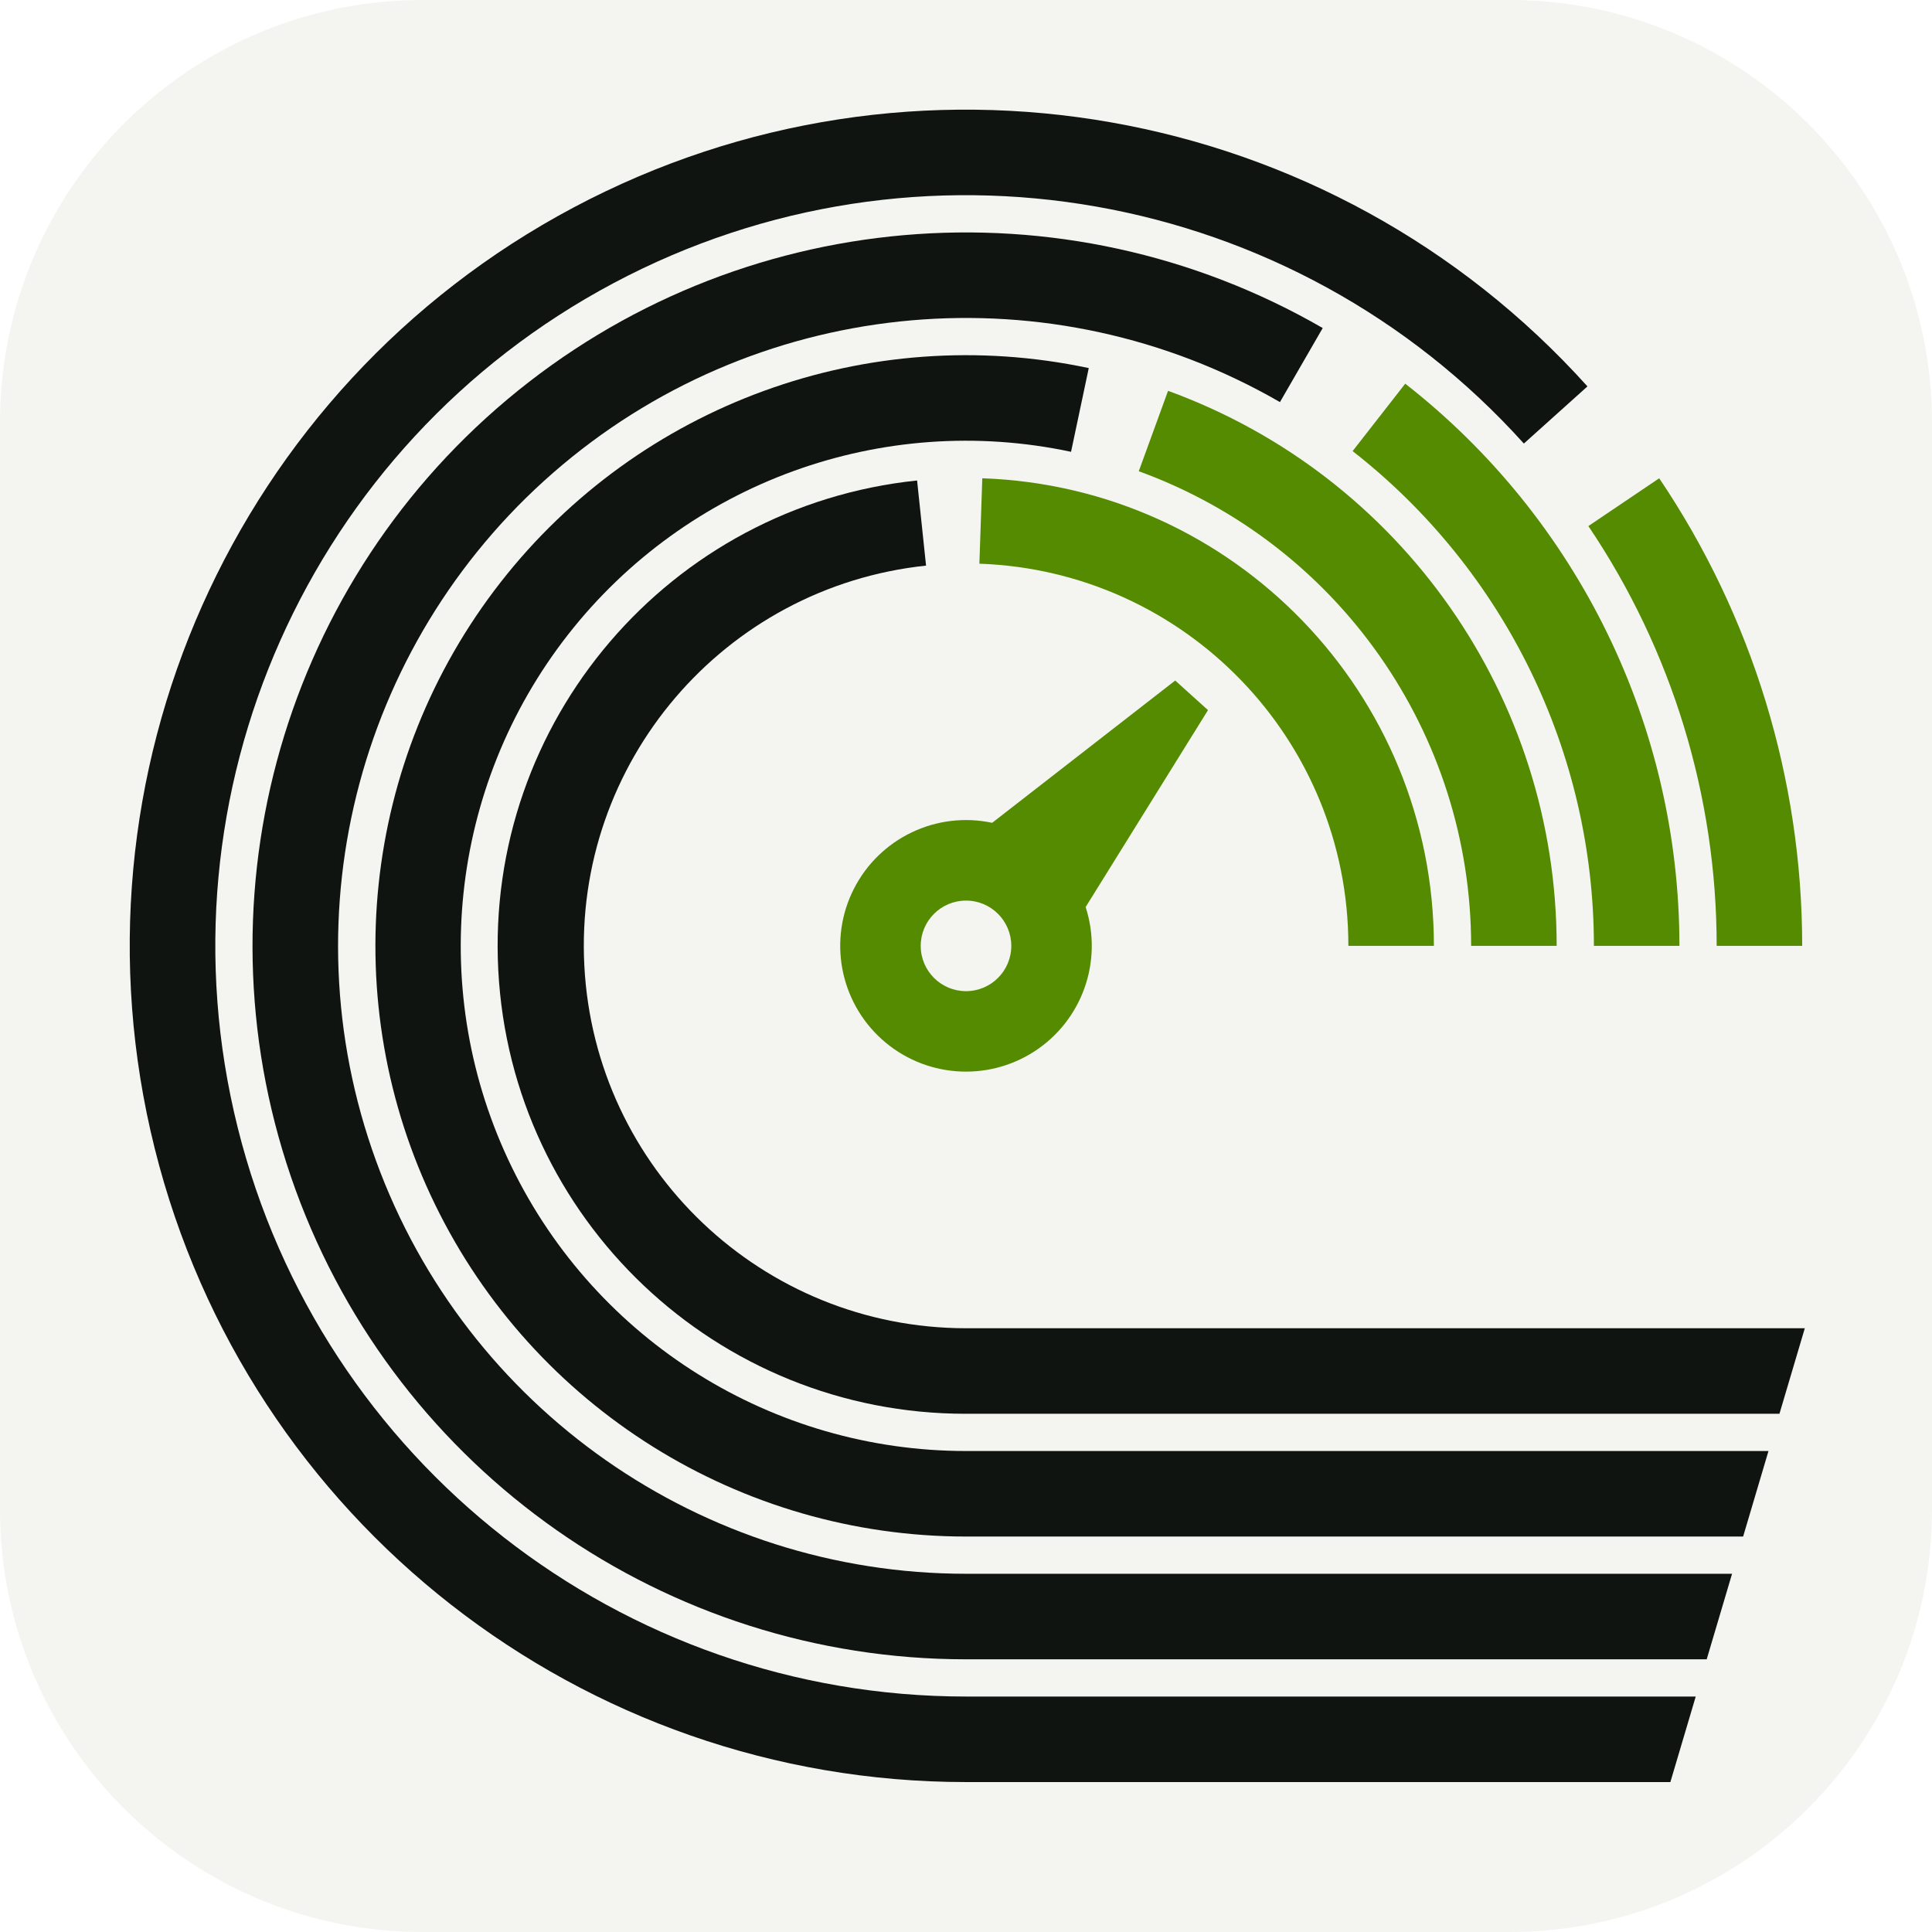
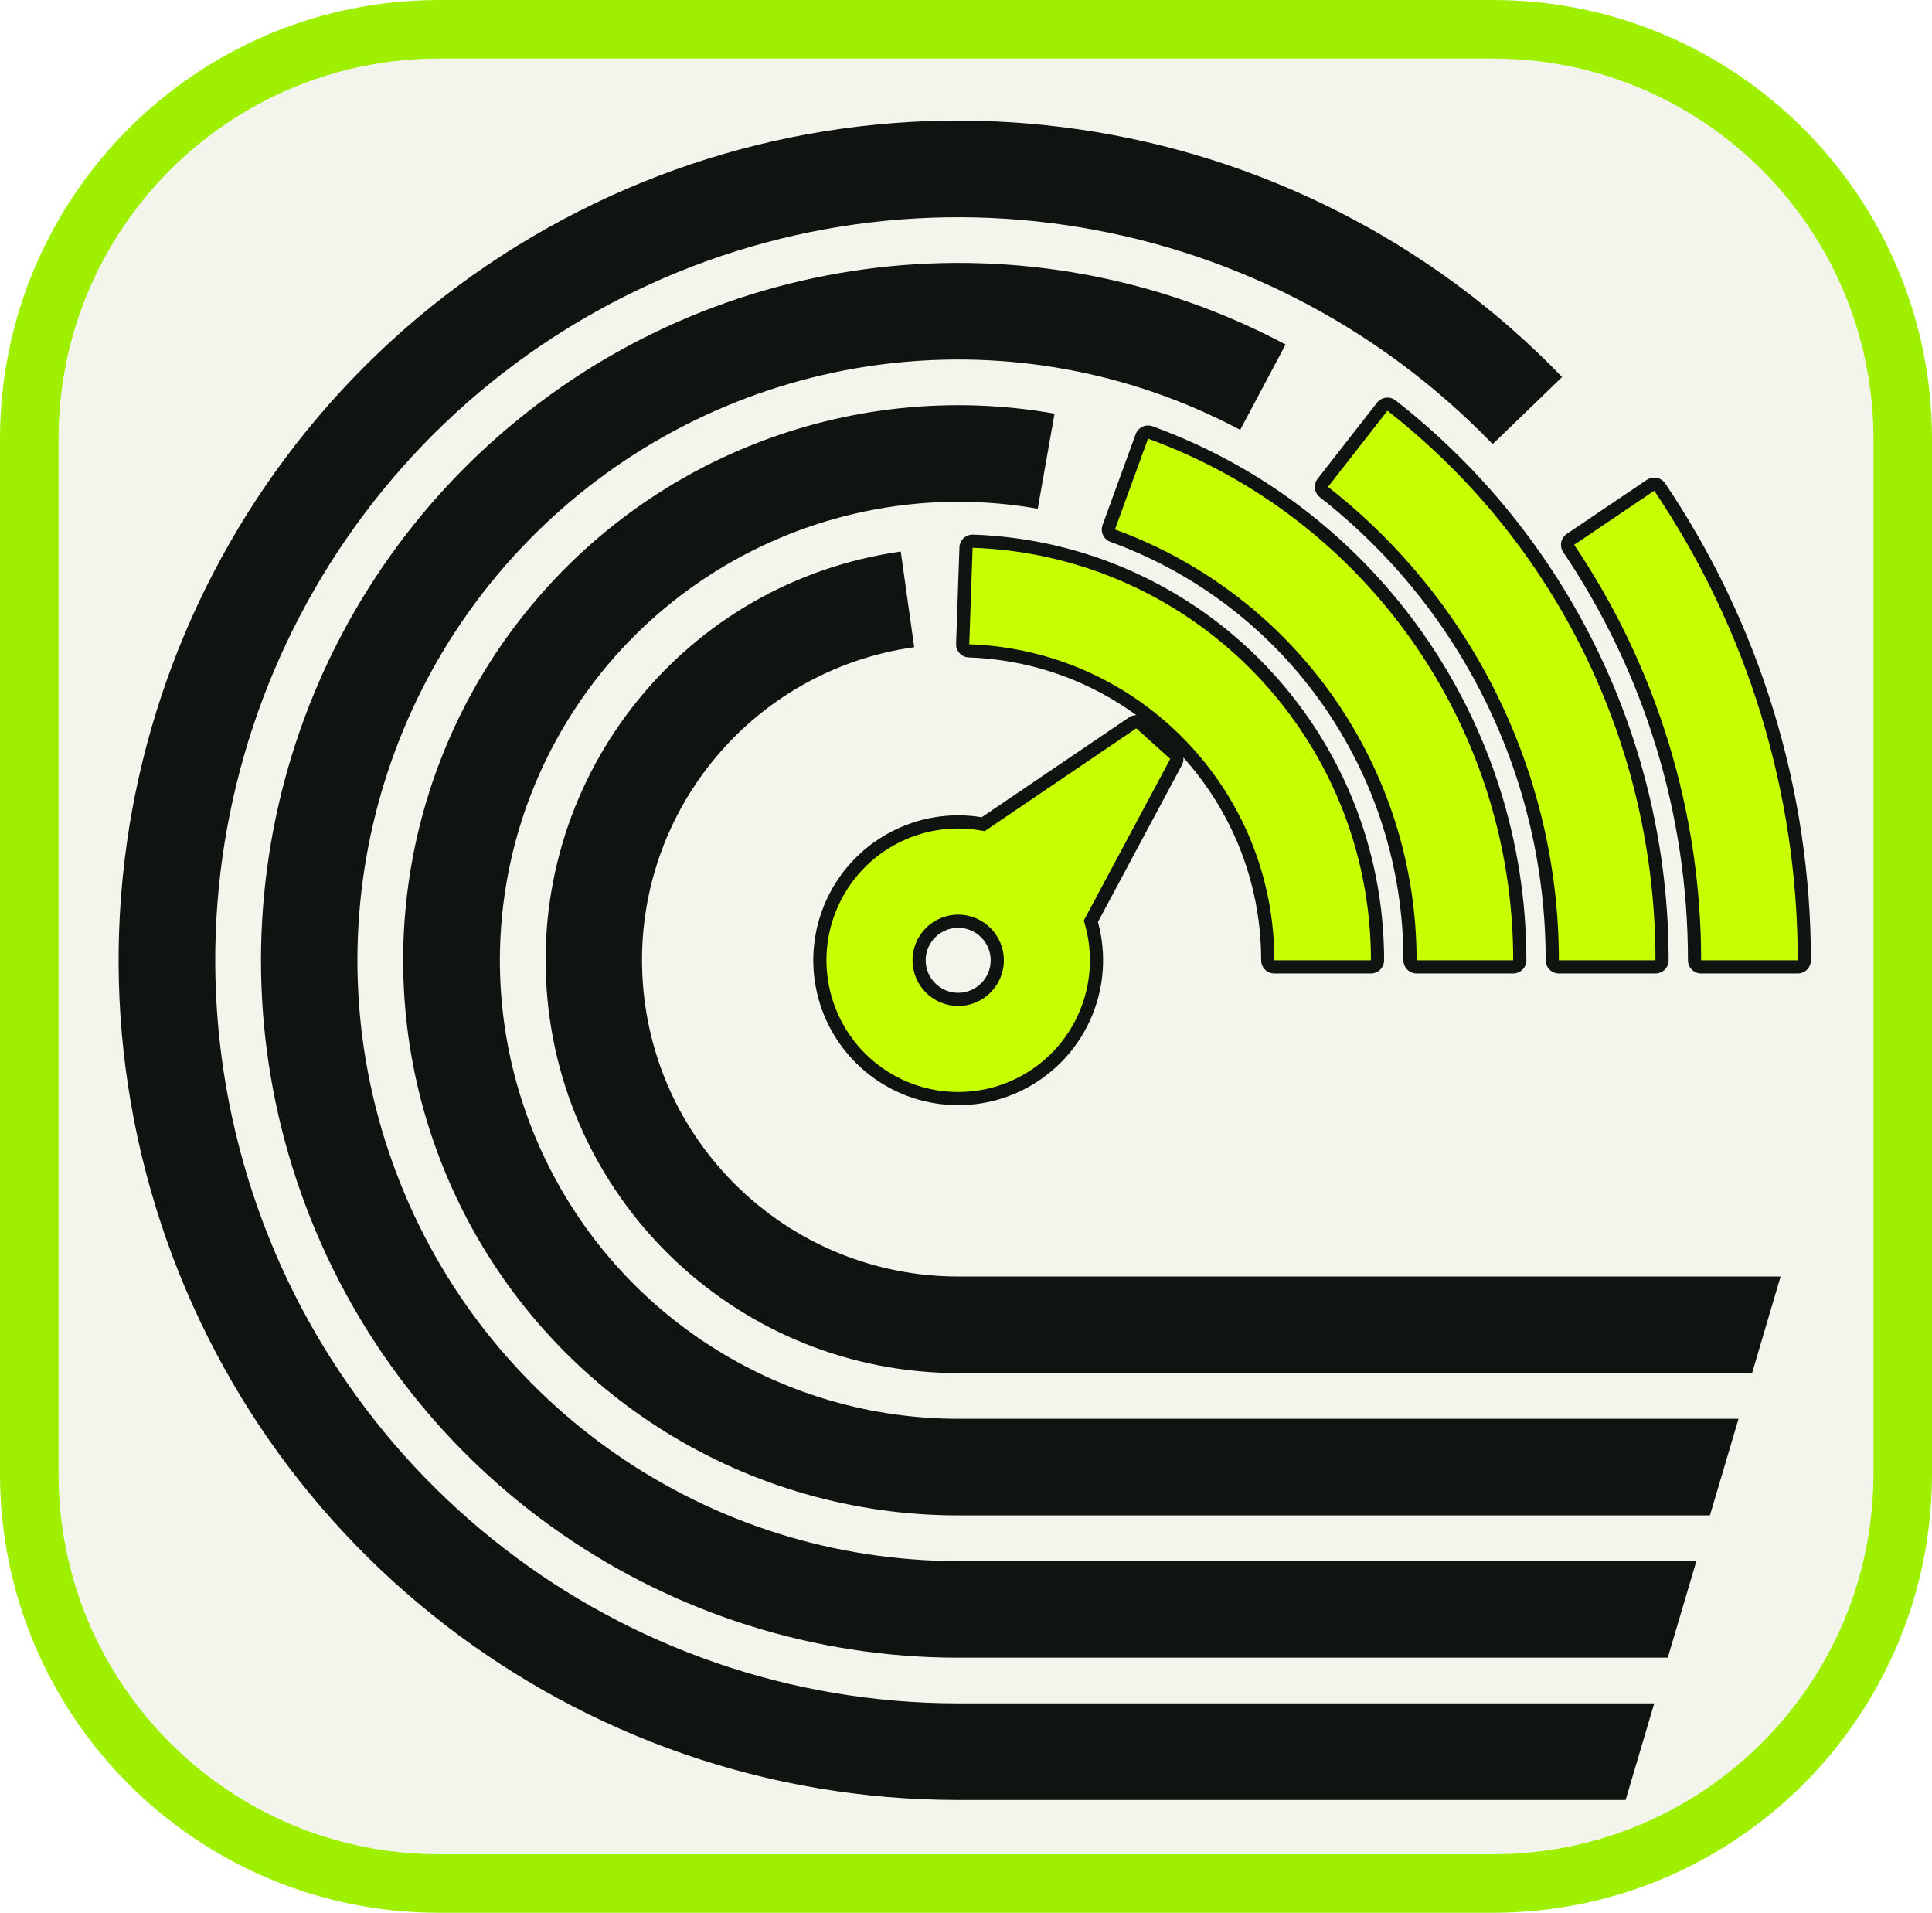
- <svg xmlns="http://www.w3.org/2000/svg" viewBox="0 0 192 192" fill="none">
+ <svg xmlns="http://www.w3.org/2000/svg" viewBox="0 -2 198 196" fill="none">
  <style>
-     .bg { fill: #F4F5F0; }
+     .bg { fill: #F3F5ED; stroke: #9EF000; stroke-width: 6; }
    .ink { fill: #101411; }
-     .accent { fill: #558B00; }
+     .accent { fill: #C8FF00; stroke: #101411; stroke-width: 3; stroke-linejoin: round; paint-order: stroke fill; }
    @media (prefers-color-scheme: dark) {
-       .bg { fill: #080A09; }
+       .bg { fill: #080A09; stroke: #C8FF00; stroke-width: 6; }
      .ink { fill: #F4F7F4; }
-       .accent { fill: #C8FF00; }
+       .accent { fill: #C8FF00; stroke: none; }
    }
  </style>
-   <rect width="192" height="192" rx="42" class="bg" />
-   <g transform="translate(0, 2)">
+   <rect x="3" y="1" width="192" height="190" rx="42" class="bg" />
+   <g transform="translate(10, 10) scale(0.9)">
    <g class="ink">
-       <path d="M 176.84 138.5 L 96 138.5 A 46.5 46.5 0 0 1 91.14 45.75 L 92.03 54.21 A 38 38 0 0 0 96 130 L 179.36 130 Z" />
-       <path d="M 173.23 150.7 L 96 150.7 A 58.7 58.7 0 1 1 108.2 34.58 L 106.44 42.9 A 50.2 50.2 0 1 0 96 142.2 L 175.75 142.2 Z" />
-       <path d="M 169.61 162.9 L 96 162.9 A 70.9 70.9 0 1 1 131.45 30.6 L 127.2 37.96 A 62.4 62.4 0 1 0 96 154.4 L 172.13 154.4 Z" />
-       <path d="M 166 175.1 L 96 175.1 A 83.1 83.1 0 1 1 157.76 36.4 L 151.44 42.08 A 74.6 74.6 0 1 0 96 166.6 L 168.52 166.6 Z" />
+       <path d="M 188.4 143 L 98 143 A 47 47 0 0 1 91.46 49.46 L 92.99 60.35 A 36 36 0 0 0 98 132 L 191.65 132 Z" />
+       <path d="M 183.6 159.2 L 98 159.2 A 63.2 63.2 0 1 1 108.97 33.76 L 107.06 44.59 A 52.2 52.2 0 1 0 98 148.2 L 186.86 148.2 Z" />
+       <path d="M 178.8 175.4 L 98 175.4 A 79.4 79.4 0 1 1 135.28 25.89 L 130.11 35.61 A 68.4 68.4 0 1 0 98 164.4 L 182.06 164.4 Z" />
+       <path d="M 174 191.6 L 98 191.6 A 95.6 95.6 0 1 1 166.77 29.59 L 158.86 37.23 A 84.6 84.6 0 1 0 98 180.6 L 177.26 180.6 Z" />
    </g>
    <g class="accent">
-       <path d="M 97.62 45.53 A 46.5 46.5 0 0 1 142.5 92 L 134 92 A 38 38 0 0 0 97.33 54.02 Z" />
-       <path d="M 116.08 36.84 A 58.7 58.7 0 0 1 154.7 92 L 146.2 92 A 50.2 50.2 0 0 0 113.17 44.83 Z" />
-       <path d="M 139.65 36.13 A 70.9 70.9 0 0 1 166.9 92 L 158.4 92 A 62.4 62.4 0 0 0 134.42 42.83 Z" />
-       <path d="M 164.89 45.53 A 83.1 83.1 0 0 1 179.1 92 L 170.6 92 A 74.6 74.6 0 0 0 157.85 50.28 Z" />
-       <path fill-rule="evenodd" clip-rule="evenodd" d="M 107.89 88.14 A 12.5 12.5 0 1 1 98.6 79.77 L 116.79 65.63 L 120.05 68.57 Z M 100.5 92 A 4.5 4.5 0 1 0 91.5 92 A 4.5 4.5 0 1 0 100.5 92 Z" />
+       <path d="M 99.64 49.03 A 47 47 0 0 1 145 96 L 134 96 A 36 36 0 0 0 99.26 60.02 Z" />
+       <path d="M 119.62 36.61 A 63.2 63.2 0 0 1 161.2 96 L 150.2 96 A 52.2 52.2 0 0 0 115.85 46.95 Z" />
+       <path d="M 146.88 33.43 A 79.4 79.4 0 0 1 177.4 96 L 166.4 96 A 68.4 68.4 0 0 0 140.11 42.1 Z" />
+       <path d="M 177.26 42.54 A 95.6 95.6 0 0 1 193.6 96 L 182.6 96 A 84.6 84.6 0 0 0 168.14 48.69 Z" />
+       <path fill-rule="evenodd" clip-rule="evenodd" d="M 112.3 91.47 A 15 15 0 1 1 101.01 81.3 L 118.28 69.59 L 122.15 73.07 Z M 103.2 96 A 5.2 5.2 0 1 0 92.8 96 A 5.2 5.2 0 1 0 103.2 96 Z" />
    </g>
  </g>
</svg>
